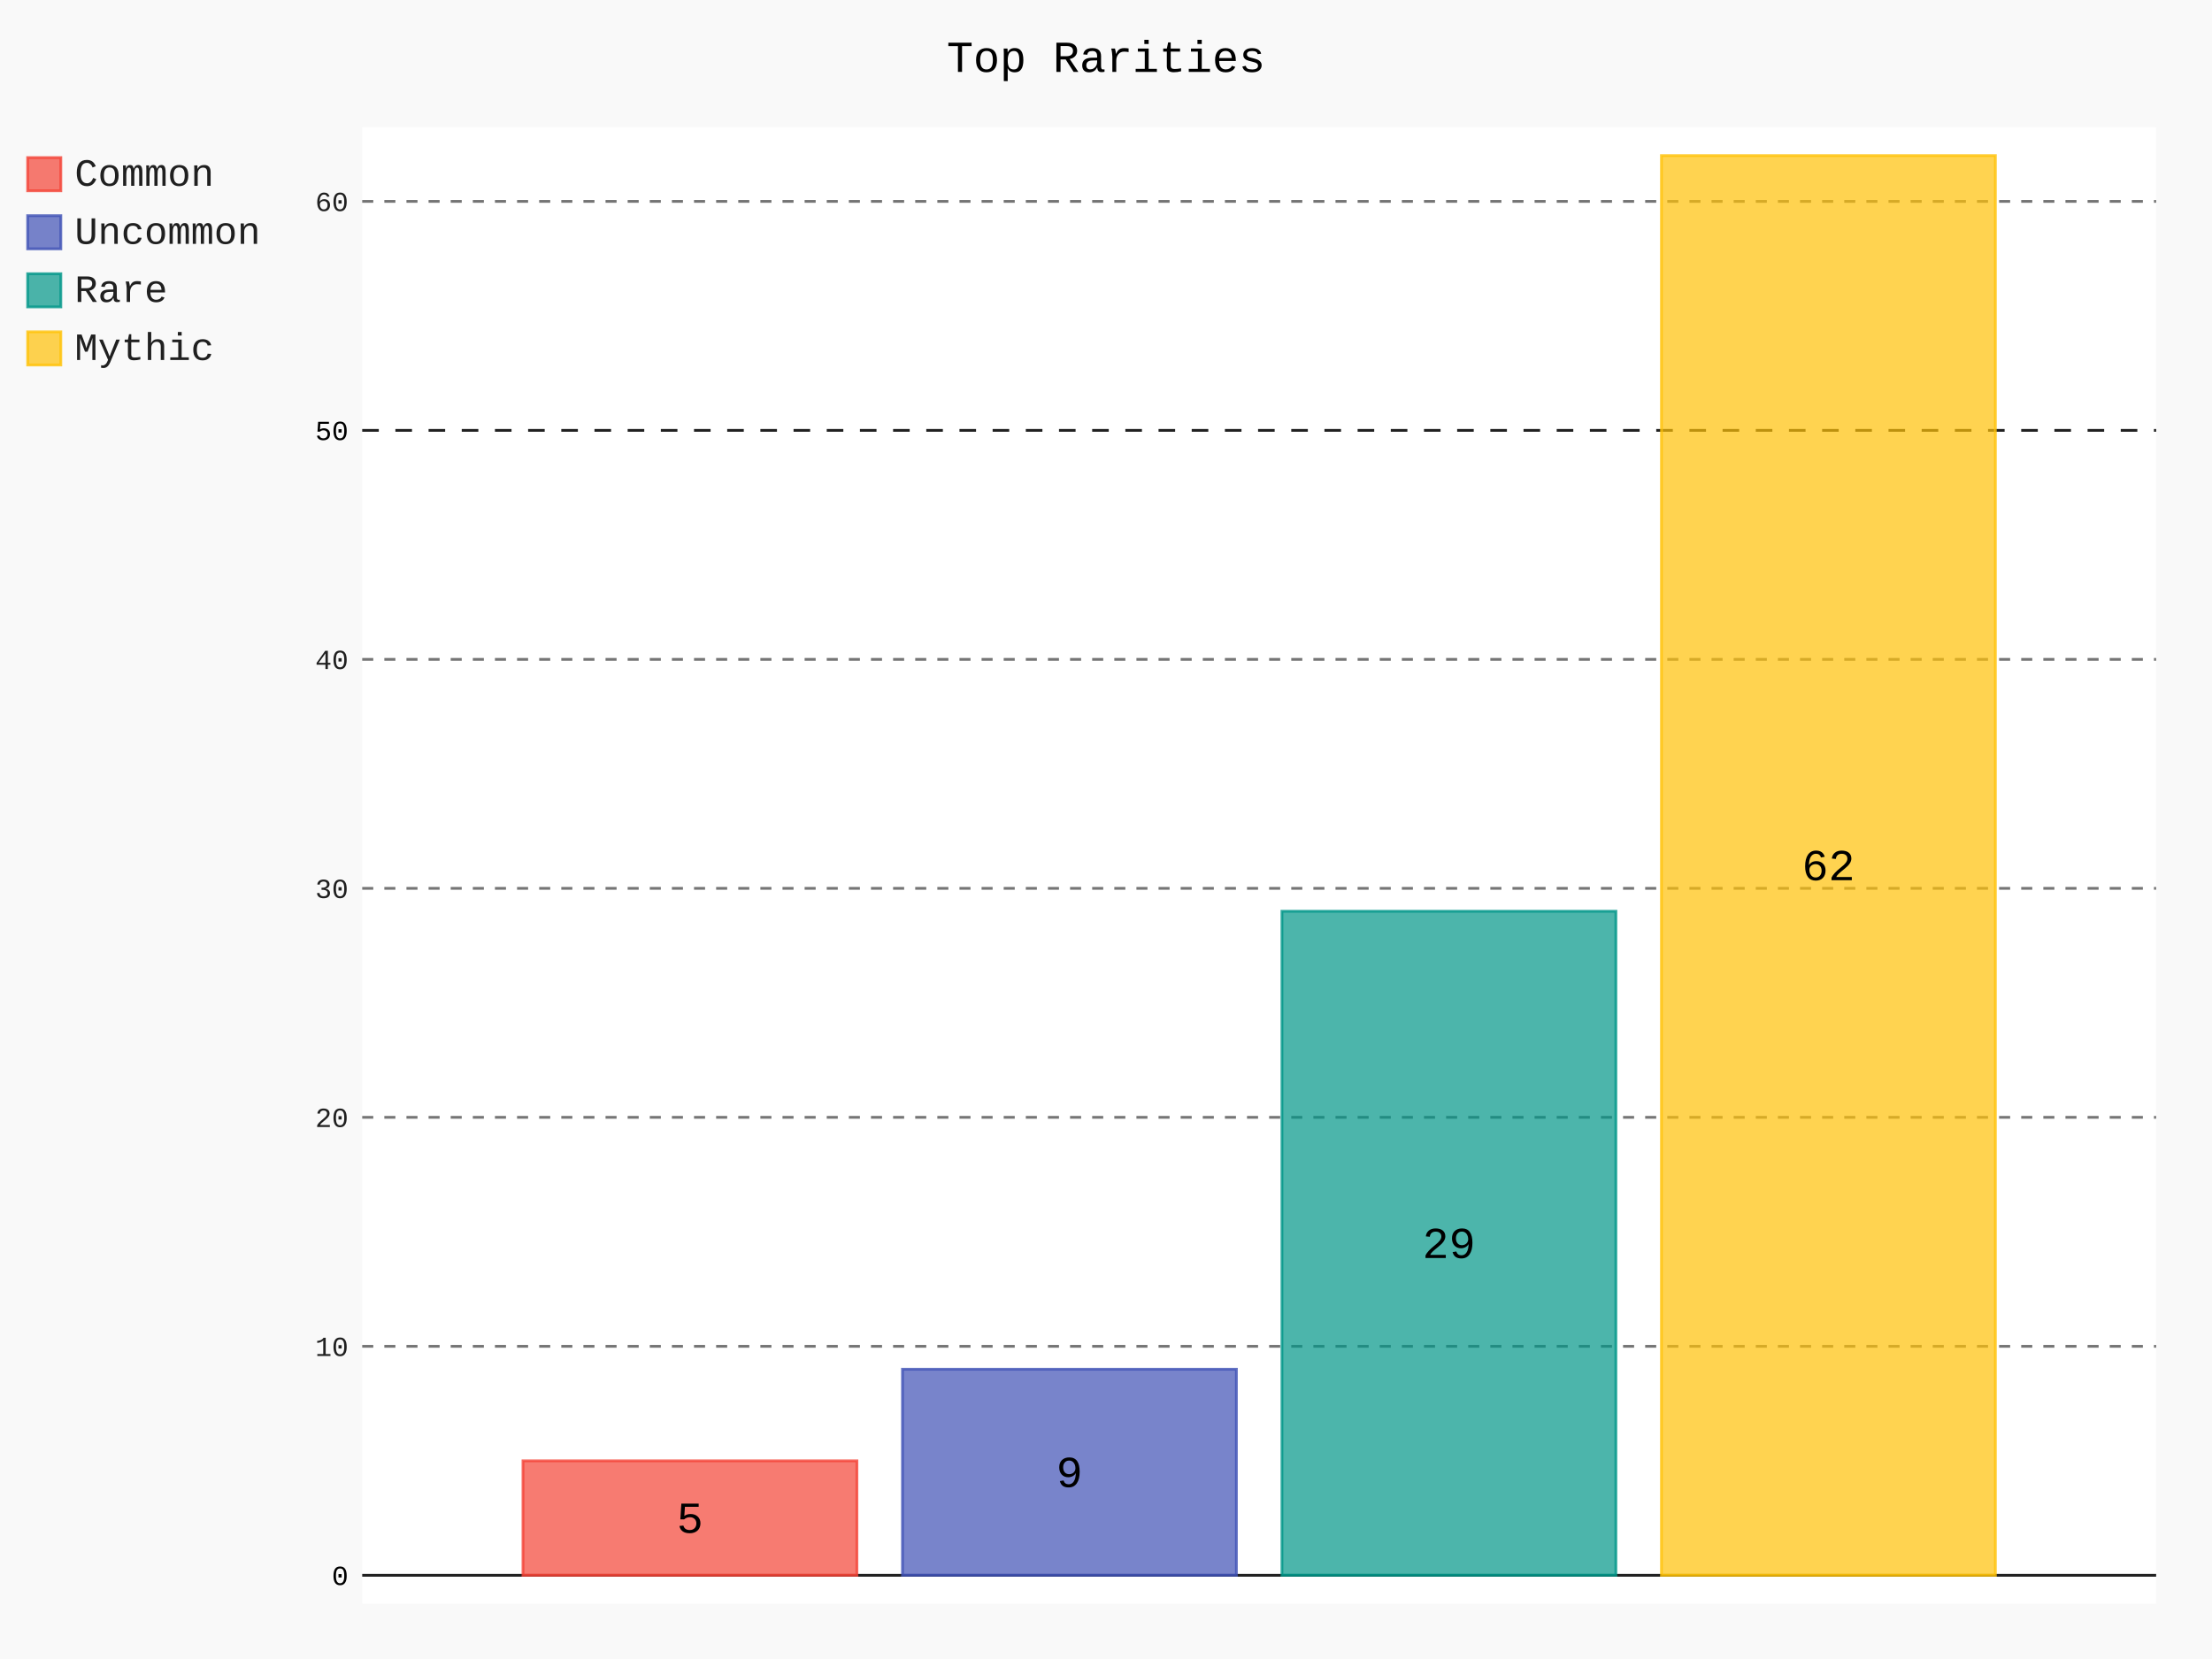
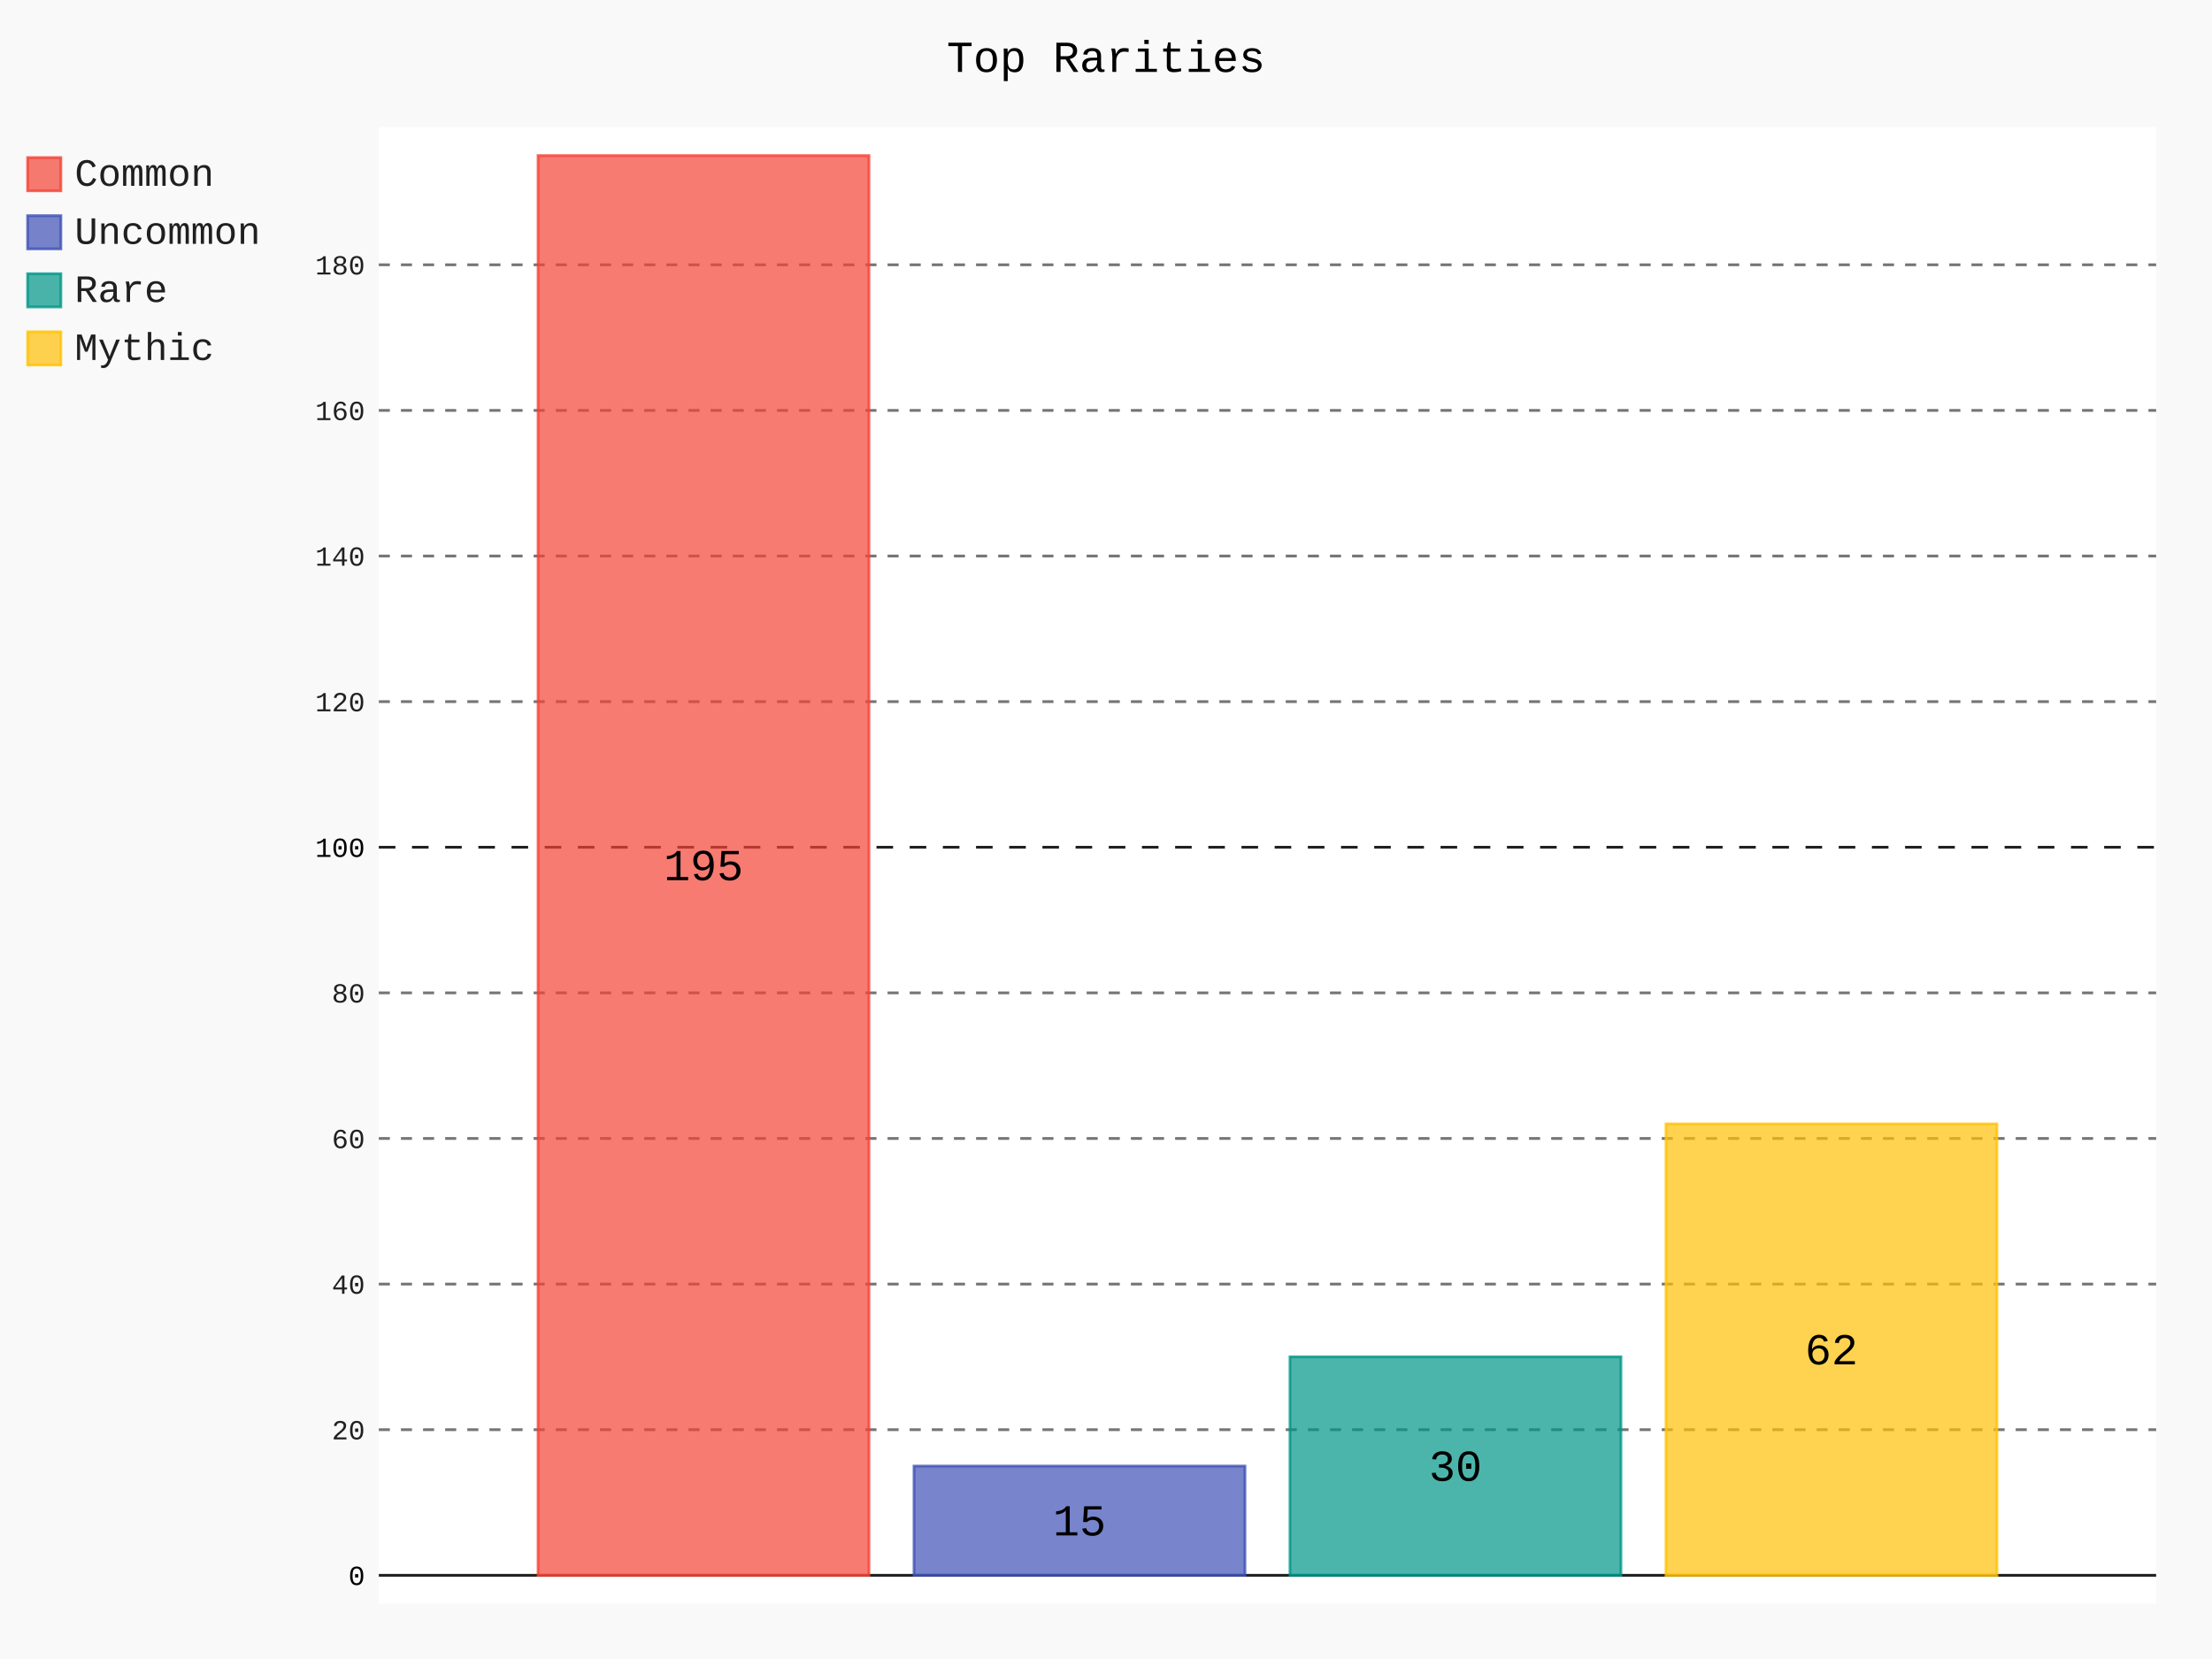
- <svg xmlns="http://www.w3.org/2000/svg" id="chart-2f569183-1fad-44d3-8eb1-f69f3f3591a7" class="pygal-chart" viewBox="0 0 800 600">
+ <svg xmlns="http://www.w3.org/2000/svg" id="chart-6155ac60-e1e4-4616-b70f-a1fea49ccc5e" class="pygal-chart" viewBox="0 0 800 600">
  <defs>
-     <style type="text/css">#chart-2f569183-1fad-44d3-8eb1-f69f3f3591a7{-webkit-user-select:none;-webkit-font-smoothing:antialiased;font-family:Consolas,"Liberation Mono",Menlo,Courier,monospace}#chart-2f569183-1fad-44d3-8eb1-f69f3f3591a7 .title{font-family:Consolas,"Liberation Mono",Menlo,Courier,monospace;font-size:16px}#chart-2f569183-1fad-44d3-8eb1-f69f3f3591a7 .legends .legend text{font-family:Consolas,"Liberation Mono",Menlo,Courier,monospace;font-size:14px}#chart-2f569183-1fad-44d3-8eb1-f69f3f3591a7 .axis text{font-family:Consolas,"Liberation Mono",Menlo,Courier,monospace;font-size:10px}#chart-2f569183-1fad-44d3-8eb1-f69f3f3591a7 .axis text.major{font-family:Consolas,"Liberation Mono",Menlo,Courier,monospace;font-size:10px}#chart-2f569183-1fad-44d3-8eb1-f69f3f3591a7 .text-overlay text.value{font-family:Consolas,"Liberation Mono",Menlo,Courier,monospace;font-size:16px}#chart-2f569183-1fad-44d3-8eb1-f69f3f3591a7 .text-overlay text.label{font-family:Consolas,"Liberation Mono",Menlo,Courier,monospace;font-size:10px}#chart-2f569183-1fad-44d3-8eb1-f69f3f3591a7 .tooltip{font-family:Consolas,"Liberation Mono",Menlo,Courier,monospace;font-size:14px}#chart-2f569183-1fad-44d3-8eb1-f69f3f3591a7 text.no_data{font-family:Consolas,"Liberation Mono",Menlo,Courier,monospace;font-size:64px}
- #chart-2f569183-1fad-44d3-8eb1-f69f3f3591a7{background-color:rgba(249,249,249,1)}#chart-2f569183-1fad-44d3-8eb1-f69f3f3591a7 path,#chart-2f569183-1fad-44d3-8eb1-f69f3f3591a7 line,#chart-2f569183-1fad-44d3-8eb1-f69f3f3591a7 rect,#chart-2f569183-1fad-44d3-8eb1-f69f3f3591a7 circle{-webkit-transition:150ms;-moz-transition:150ms;transition:150ms}#chart-2f569183-1fad-44d3-8eb1-f69f3f3591a7 .graph &gt; .background{fill:rgba(249,249,249,1)}#chart-2f569183-1fad-44d3-8eb1-f69f3f3591a7 .plot &gt; .background{fill:rgba(255,255,255,1)}#chart-2f569183-1fad-44d3-8eb1-f69f3f3591a7 .graph{fill:rgba(0,0,0,.87)}#chart-2f569183-1fad-44d3-8eb1-f69f3f3591a7 text.no_data{fill:rgba(0,0,0,1)}#chart-2f569183-1fad-44d3-8eb1-f69f3f3591a7 .title{fill:rgba(0,0,0,1)}#chart-2f569183-1fad-44d3-8eb1-f69f3f3591a7 .legends .legend text{fill:rgba(0,0,0,.87)}#chart-2f569183-1fad-44d3-8eb1-f69f3f3591a7 .legends .legend:hover text{fill:rgba(0,0,0,1)}#chart-2f569183-1fad-44d3-8eb1-f69f3f3591a7 .axis .line{stroke:rgba(0,0,0,1)}#chart-2f569183-1fad-44d3-8eb1-f69f3f3591a7 .axis .guide.line{stroke:rgba(0,0,0,.54)}#chart-2f569183-1fad-44d3-8eb1-f69f3f3591a7 .axis .major.line{stroke:rgba(0,0,0,.87)}#chart-2f569183-1fad-44d3-8eb1-f69f3f3591a7 .axis text.major{fill:rgba(0,0,0,1)}#chart-2f569183-1fad-44d3-8eb1-f69f3f3591a7 .axis.y .guides:hover .guide.line,#chart-2f569183-1fad-44d3-8eb1-f69f3f3591a7 .line-graph .axis.x .guides:hover .guide.line,#chart-2f569183-1fad-44d3-8eb1-f69f3f3591a7 .stackedline-graph .axis.x .guides:hover .guide.line,#chart-2f569183-1fad-44d3-8eb1-f69f3f3591a7 .xy-graph .axis.x .guides:hover .guide.line{stroke:rgba(0,0,0,1)}#chart-2f569183-1fad-44d3-8eb1-f69f3f3591a7 .axis .guides:hover text{fill:rgba(0,0,0,1)}#chart-2f569183-1fad-44d3-8eb1-f69f3f3591a7 .reactive{fill-opacity:.7;stroke-opacity:.8}#chart-2f569183-1fad-44d3-8eb1-f69f3f3591a7 .ci{stroke:rgba(0,0,0,.87)}#chart-2f569183-1fad-44d3-8eb1-f69f3f3591a7 .reactive.active,#chart-2f569183-1fad-44d3-8eb1-f69f3f3591a7 .active .reactive{fill-opacity:.8;stroke-opacity:.9;stroke-width:4}#chart-2f569183-1fad-44d3-8eb1-f69f3f3591a7 .ci .reactive.active{stroke-width:1.5}#chart-2f569183-1fad-44d3-8eb1-f69f3f3591a7 .series text{fill:rgba(0,0,0,1)}#chart-2f569183-1fad-44d3-8eb1-f69f3f3591a7 .tooltip rect{fill:rgba(255,255,255,1);stroke:rgba(0,0,0,1);-webkit-transition:opacity 150ms;-moz-transition:opacity 150ms;transition:opacity 150ms}#chart-2f569183-1fad-44d3-8eb1-f69f3f3591a7 .tooltip .label{fill:rgba(0,0,0,.87)}#chart-2f569183-1fad-44d3-8eb1-f69f3f3591a7 .tooltip .label{fill:rgba(0,0,0,.87)}#chart-2f569183-1fad-44d3-8eb1-f69f3f3591a7 .tooltip .legend{font-size:.8em;fill:rgba(0,0,0,.54)}#chart-2f569183-1fad-44d3-8eb1-f69f3f3591a7 .tooltip .x_label{font-size:.6em;fill:rgba(0,0,0,1)}#chart-2f569183-1fad-44d3-8eb1-f69f3f3591a7 .tooltip .xlink{font-size:.5em;text-decoration:underline}#chart-2f569183-1fad-44d3-8eb1-f69f3f3591a7 .tooltip .value{font-size:1.5em}#chart-2f569183-1fad-44d3-8eb1-f69f3f3591a7 .bound{font-size:.5em}#chart-2f569183-1fad-44d3-8eb1-f69f3f3591a7 .max-value{font-size:.75em;fill:rgba(0,0,0,.54)}#chart-2f569183-1fad-44d3-8eb1-f69f3f3591a7 .map-element{fill:rgba(255,255,255,1);stroke:rgba(0,0,0,.54) !important}#chart-2f569183-1fad-44d3-8eb1-f69f3f3591a7 .map-element .reactive{fill-opacity:inherit;stroke-opacity:inherit}#chart-2f569183-1fad-44d3-8eb1-f69f3f3591a7 .color-0,#chart-2f569183-1fad-44d3-8eb1-f69f3f3591a7 .color-0 a:visited{stroke:#F44336;fill:#F44336}#chart-2f569183-1fad-44d3-8eb1-f69f3f3591a7 .color-1,#chart-2f569183-1fad-44d3-8eb1-f69f3f3591a7 .color-1 a:visited{stroke:#3F51B5;fill:#3F51B5}#chart-2f569183-1fad-44d3-8eb1-f69f3f3591a7 .color-2,#chart-2f569183-1fad-44d3-8eb1-f69f3f3591a7 .color-2 a:visited{stroke:#009688;fill:#009688}#chart-2f569183-1fad-44d3-8eb1-f69f3f3591a7 .color-3,#chart-2f569183-1fad-44d3-8eb1-f69f3f3591a7 .color-3 a:visited{stroke:#FFC107;fill:#FFC107}#chart-2f569183-1fad-44d3-8eb1-f69f3f3591a7 .text-overlay .color-0 text{fill:black}#chart-2f569183-1fad-44d3-8eb1-f69f3f3591a7 .text-overlay .color-1 text{fill:black}#chart-2f569183-1fad-44d3-8eb1-f69f3f3591a7 .text-overlay .color-2 text{fill:black}#chart-2f569183-1fad-44d3-8eb1-f69f3f3591a7 .text-overlay .color-3 text{fill:black}
- #chart-2f569183-1fad-44d3-8eb1-f69f3f3591a7 text.no_data{text-anchor:middle}#chart-2f569183-1fad-44d3-8eb1-f69f3f3591a7 .guide.line{fill:none}#chart-2f569183-1fad-44d3-8eb1-f69f3f3591a7 .centered{text-anchor:middle}#chart-2f569183-1fad-44d3-8eb1-f69f3f3591a7 .title{text-anchor:middle}#chart-2f569183-1fad-44d3-8eb1-f69f3f3591a7 .legends .legend text{fill-opacity:1}#chart-2f569183-1fad-44d3-8eb1-f69f3f3591a7 .axis.x text{text-anchor:middle}#chart-2f569183-1fad-44d3-8eb1-f69f3f3591a7 .axis.x:not(.web) text[transform]{text-anchor:start}#chart-2f569183-1fad-44d3-8eb1-f69f3f3591a7 .axis.x:not(.web) text[transform].backwards{text-anchor:end}#chart-2f569183-1fad-44d3-8eb1-f69f3f3591a7 .axis.y text{text-anchor:end}#chart-2f569183-1fad-44d3-8eb1-f69f3f3591a7 .axis.y text[transform].backwards{text-anchor:start}#chart-2f569183-1fad-44d3-8eb1-f69f3f3591a7 .axis.y2 text{text-anchor:start}#chart-2f569183-1fad-44d3-8eb1-f69f3f3591a7 .axis.y2 text[transform].backwards{text-anchor:end}#chart-2f569183-1fad-44d3-8eb1-f69f3f3591a7 .axis .guide.line{stroke-dasharray:4,4}#chart-2f569183-1fad-44d3-8eb1-f69f3f3591a7 .axis .major.guide.line{stroke-dasharray:6,6}#chart-2f569183-1fad-44d3-8eb1-f69f3f3591a7 .horizontal .axis.y .guide.line,#chart-2f569183-1fad-44d3-8eb1-f69f3f3591a7 .horizontal .axis.y2 .guide.line,#chart-2f569183-1fad-44d3-8eb1-f69f3f3591a7 .vertical .axis.x .guide.line{opacity:0}#chart-2f569183-1fad-44d3-8eb1-f69f3f3591a7 .horizontal .axis.always_show .guide.line,#chart-2f569183-1fad-44d3-8eb1-f69f3f3591a7 .vertical .axis.always_show .guide.line{opacity:1 !important}#chart-2f569183-1fad-44d3-8eb1-f69f3f3591a7 .axis.y .guides:hover .guide.line,#chart-2f569183-1fad-44d3-8eb1-f69f3f3591a7 .axis.y2 .guides:hover .guide.line,#chart-2f569183-1fad-44d3-8eb1-f69f3f3591a7 .axis.x .guides:hover .guide.line{opacity:1}#chart-2f569183-1fad-44d3-8eb1-f69f3f3591a7 .axis .guides:hover text{opacity:1}#chart-2f569183-1fad-44d3-8eb1-f69f3f3591a7 .nofill{fill:none}#chart-2f569183-1fad-44d3-8eb1-f69f3f3591a7 .subtle-fill{fill-opacity:.2}#chart-2f569183-1fad-44d3-8eb1-f69f3f3591a7 .dot{stroke-width:1px;fill-opacity:1}#chart-2f569183-1fad-44d3-8eb1-f69f3f3591a7 .dot.active{stroke-width:5px}#chart-2f569183-1fad-44d3-8eb1-f69f3f3591a7 .dot.negative{fill:transparent}#chart-2f569183-1fad-44d3-8eb1-f69f3f3591a7 text,#chart-2f569183-1fad-44d3-8eb1-f69f3f3591a7 tspan{stroke:none !important}#chart-2f569183-1fad-44d3-8eb1-f69f3f3591a7 .series text.active{opacity:1}#chart-2f569183-1fad-44d3-8eb1-f69f3f3591a7 .tooltip rect{fill-opacity:.95;stroke-width:.5}#chart-2f569183-1fad-44d3-8eb1-f69f3f3591a7 .tooltip text{fill-opacity:1}#chart-2f569183-1fad-44d3-8eb1-f69f3f3591a7 .showable{visibility:hidden}#chart-2f569183-1fad-44d3-8eb1-f69f3f3591a7 .showable.shown{visibility:visible}#chart-2f569183-1fad-44d3-8eb1-f69f3f3591a7 .gauge-background{fill:rgba(229,229,229,1);stroke:none}#chart-2f569183-1fad-44d3-8eb1-f69f3f3591a7 .bg-lines{stroke:rgba(249,249,249,1);stroke-width:2px}</style>
+     <style type="text/css">#chart-6155ac60-e1e4-4616-b70f-a1fea49ccc5e{-webkit-user-select:none;-webkit-font-smoothing:antialiased;font-family:Consolas,"Liberation Mono",Menlo,Courier,monospace}#chart-6155ac60-e1e4-4616-b70f-a1fea49ccc5e .title{font-family:Consolas,"Liberation Mono",Menlo,Courier,monospace;font-size:16px}#chart-6155ac60-e1e4-4616-b70f-a1fea49ccc5e .legends .legend text{font-family:Consolas,"Liberation Mono",Menlo,Courier,monospace;font-size:14px}#chart-6155ac60-e1e4-4616-b70f-a1fea49ccc5e .axis text{font-family:Consolas,"Liberation Mono",Menlo,Courier,monospace;font-size:10px}#chart-6155ac60-e1e4-4616-b70f-a1fea49ccc5e .axis text.major{font-family:Consolas,"Liberation Mono",Menlo,Courier,monospace;font-size:10px}#chart-6155ac60-e1e4-4616-b70f-a1fea49ccc5e .text-overlay text.value{font-family:Consolas,"Liberation Mono",Menlo,Courier,monospace;font-size:16px}#chart-6155ac60-e1e4-4616-b70f-a1fea49ccc5e .text-overlay text.label{font-family:Consolas,"Liberation Mono",Menlo,Courier,monospace;font-size:10px}#chart-6155ac60-e1e4-4616-b70f-a1fea49ccc5e .tooltip{font-family:Consolas,"Liberation Mono",Menlo,Courier,monospace;font-size:14px}#chart-6155ac60-e1e4-4616-b70f-a1fea49ccc5e text.no_data{font-family:Consolas,"Liberation Mono",Menlo,Courier,monospace;font-size:64px}
+ #chart-6155ac60-e1e4-4616-b70f-a1fea49ccc5e{background-color:rgba(249,249,249,1)}#chart-6155ac60-e1e4-4616-b70f-a1fea49ccc5e path,#chart-6155ac60-e1e4-4616-b70f-a1fea49ccc5e line,#chart-6155ac60-e1e4-4616-b70f-a1fea49ccc5e rect,#chart-6155ac60-e1e4-4616-b70f-a1fea49ccc5e circle{-webkit-transition:150ms;-moz-transition:150ms;transition:150ms}#chart-6155ac60-e1e4-4616-b70f-a1fea49ccc5e .graph &gt; .background{fill:rgba(249,249,249,1)}#chart-6155ac60-e1e4-4616-b70f-a1fea49ccc5e .plot &gt; .background{fill:rgba(255,255,255,1)}#chart-6155ac60-e1e4-4616-b70f-a1fea49ccc5e .graph{fill:rgba(0,0,0,.87)}#chart-6155ac60-e1e4-4616-b70f-a1fea49ccc5e text.no_data{fill:rgba(0,0,0,1)}#chart-6155ac60-e1e4-4616-b70f-a1fea49ccc5e .title{fill:rgba(0,0,0,1)}#chart-6155ac60-e1e4-4616-b70f-a1fea49ccc5e .legends .legend text{fill:rgba(0,0,0,.87)}#chart-6155ac60-e1e4-4616-b70f-a1fea49ccc5e .legends .legend:hover text{fill:rgba(0,0,0,1)}#chart-6155ac60-e1e4-4616-b70f-a1fea49ccc5e .axis .line{stroke:rgba(0,0,0,1)}#chart-6155ac60-e1e4-4616-b70f-a1fea49ccc5e .axis .guide.line{stroke:rgba(0,0,0,.54)}#chart-6155ac60-e1e4-4616-b70f-a1fea49ccc5e .axis .major.line{stroke:rgba(0,0,0,.87)}#chart-6155ac60-e1e4-4616-b70f-a1fea49ccc5e .axis text.major{fill:rgba(0,0,0,1)}#chart-6155ac60-e1e4-4616-b70f-a1fea49ccc5e .axis.y .guides:hover .guide.line,#chart-6155ac60-e1e4-4616-b70f-a1fea49ccc5e .line-graph .axis.x .guides:hover .guide.line,#chart-6155ac60-e1e4-4616-b70f-a1fea49ccc5e .stackedline-graph .axis.x .guides:hover .guide.line,#chart-6155ac60-e1e4-4616-b70f-a1fea49ccc5e .xy-graph .axis.x .guides:hover .guide.line{stroke:rgba(0,0,0,1)}#chart-6155ac60-e1e4-4616-b70f-a1fea49ccc5e .axis .guides:hover text{fill:rgba(0,0,0,1)}#chart-6155ac60-e1e4-4616-b70f-a1fea49ccc5e .reactive{fill-opacity:.7;stroke-opacity:.8}#chart-6155ac60-e1e4-4616-b70f-a1fea49ccc5e .ci{stroke:rgba(0,0,0,.87)}#chart-6155ac60-e1e4-4616-b70f-a1fea49ccc5e .reactive.active,#chart-6155ac60-e1e4-4616-b70f-a1fea49ccc5e .active .reactive{fill-opacity:.8;stroke-opacity:.9;stroke-width:4}#chart-6155ac60-e1e4-4616-b70f-a1fea49ccc5e .ci .reactive.active{stroke-width:1.5}#chart-6155ac60-e1e4-4616-b70f-a1fea49ccc5e .series text{fill:rgba(0,0,0,1)}#chart-6155ac60-e1e4-4616-b70f-a1fea49ccc5e .tooltip rect{fill:rgba(255,255,255,1);stroke:rgba(0,0,0,1);-webkit-transition:opacity 150ms;-moz-transition:opacity 150ms;transition:opacity 150ms}#chart-6155ac60-e1e4-4616-b70f-a1fea49ccc5e .tooltip .label{fill:rgba(0,0,0,.87)}#chart-6155ac60-e1e4-4616-b70f-a1fea49ccc5e .tooltip .label{fill:rgba(0,0,0,.87)}#chart-6155ac60-e1e4-4616-b70f-a1fea49ccc5e .tooltip .legend{font-size:.8em;fill:rgba(0,0,0,.54)}#chart-6155ac60-e1e4-4616-b70f-a1fea49ccc5e .tooltip .x_label{font-size:.6em;fill:rgba(0,0,0,1)}#chart-6155ac60-e1e4-4616-b70f-a1fea49ccc5e .tooltip .xlink{font-size:.5em;text-decoration:underline}#chart-6155ac60-e1e4-4616-b70f-a1fea49ccc5e .tooltip .value{font-size:1.5em}#chart-6155ac60-e1e4-4616-b70f-a1fea49ccc5e .bound{font-size:.5em}#chart-6155ac60-e1e4-4616-b70f-a1fea49ccc5e .max-value{font-size:.75em;fill:rgba(0,0,0,.54)}#chart-6155ac60-e1e4-4616-b70f-a1fea49ccc5e .map-element{fill:rgba(255,255,255,1);stroke:rgba(0,0,0,.54) !important}#chart-6155ac60-e1e4-4616-b70f-a1fea49ccc5e .map-element .reactive{fill-opacity:inherit;stroke-opacity:inherit}#chart-6155ac60-e1e4-4616-b70f-a1fea49ccc5e .color-0,#chart-6155ac60-e1e4-4616-b70f-a1fea49ccc5e .color-0 a:visited{stroke:#F44336;fill:#F44336}#chart-6155ac60-e1e4-4616-b70f-a1fea49ccc5e .color-1,#chart-6155ac60-e1e4-4616-b70f-a1fea49ccc5e .color-1 a:visited{stroke:#3F51B5;fill:#3F51B5}#chart-6155ac60-e1e4-4616-b70f-a1fea49ccc5e .color-2,#chart-6155ac60-e1e4-4616-b70f-a1fea49ccc5e .color-2 a:visited{stroke:#009688;fill:#009688}#chart-6155ac60-e1e4-4616-b70f-a1fea49ccc5e .color-3,#chart-6155ac60-e1e4-4616-b70f-a1fea49ccc5e .color-3 a:visited{stroke:#FFC107;fill:#FFC107}#chart-6155ac60-e1e4-4616-b70f-a1fea49ccc5e .text-overlay .color-0 text{fill:black}#chart-6155ac60-e1e4-4616-b70f-a1fea49ccc5e .text-overlay .color-1 text{fill:black}#chart-6155ac60-e1e4-4616-b70f-a1fea49ccc5e .text-overlay .color-2 text{fill:black}#chart-6155ac60-e1e4-4616-b70f-a1fea49ccc5e .text-overlay .color-3 text{fill:black}
+ #chart-6155ac60-e1e4-4616-b70f-a1fea49ccc5e text.no_data{text-anchor:middle}#chart-6155ac60-e1e4-4616-b70f-a1fea49ccc5e .guide.line{fill:none}#chart-6155ac60-e1e4-4616-b70f-a1fea49ccc5e .centered{text-anchor:middle}#chart-6155ac60-e1e4-4616-b70f-a1fea49ccc5e .title{text-anchor:middle}#chart-6155ac60-e1e4-4616-b70f-a1fea49ccc5e .legends .legend text{fill-opacity:1}#chart-6155ac60-e1e4-4616-b70f-a1fea49ccc5e .axis.x text{text-anchor:middle}#chart-6155ac60-e1e4-4616-b70f-a1fea49ccc5e .axis.x:not(.web) text[transform]{text-anchor:start}#chart-6155ac60-e1e4-4616-b70f-a1fea49ccc5e .axis.x:not(.web) text[transform].backwards{text-anchor:end}#chart-6155ac60-e1e4-4616-b70f-a1fea49ccc5e .axis.y text{text-anchor:end}#chart-6155ac60-e1e4-4616-b70f-a1fea49ccc5e .axis.y text[transform].backwards{text-anchor:start}#chart-6155ac60-e1e4-4616-b70f-a1fea49ccc5e .axis.y2 text{text-anchor:start}#chart-6155ac60-e1e4-4616-b70f-a1fea49ccc5e .axis.y2 text[transform].backwards{text-anchor:end}#chart-6155ac60-e1e4-4616-b70f-a1fea49ccc5e .axis .guide.line{stroke-dasharray:4,4}#chart-6155ac60-e1e4-4616-b70f-a1fea49ccc5e .axis .major.guide.line{stroke-dasharray:6,6}#chart-6155ac60-e1e4-4616-b70f-a1fea49ccc5e .horizontal .axis.y .guide.line,#chart-6155ac60-e1e4-4616-b70f-a1fea49ccc5e .horizontal .axis.y2 .guide.line,#chart-6155ac60-e1e4-4616-b70f-a1fea49ccc5e .vertical .axis.x .guide.line{opacity:0}#chart-6155ac60-e1e4-4616-b70f-a1fea49ccc5e .horizontal .axis.always_show .guide.line,#chart-6155ac60-e1e4-4616-b70f-a1fea49ccc5e .vertical .axis.always_show .guide.line{opacity:1 !important}#chart-6155ac60-e1e4-4616-b70f-a1fea49ccc5e .axis.y .guides:hover .guide.line,#chart-6155ac60-e1e4-4616-b70f-a1fea49ccc5e .axis.y2 .guides:hover .guide.line,#chart-6155ac60-e1e4-4616-b70f-a1fea49ccc5e .axis.x .guides:hover .guide.line{opacity:1}#chart-6155ac60-e1e4-4616-b70f-a1fea49ccc5e .axis .guides:hover text{opacity:1}#chart-6155ac60-e1e4-4616-b70f-a1fea49ccc5e .nofill{fill:none}#chart-6155ac60-e1e4-4616-b70f-a1fea49ccc5e .subtle-fill{fill-opacity:.2}#chart-6155ac60-e1e4-4616-b70f-a1fea49ccc5e .dot{stroke-width:1px;fill-opacity:1}#chart-6155ac60-e1e4-4616-b70f-a1fea49ccc5e .dot.active{stroke-width:5px}#chart-6155ac60-e1e4-4616-b70f-a1fea49ccc5e .dot.negative{fill:transparent}#chart-6155ac60-e1e4-4616-b70f-a1fea49ccc5e text,#chart-6155ac60-e1e4-4616-b70f-a1fea49ccc5e tspan{stroke:none !important}#chart-6155ac60-e1e4-4616-b70f-a1fea49ccc5e .series text.active{opacity:1}#chart-6155ac60-e1e4-4616-b70f-a1fea49ccc5e .tooltip rect{fill-opacity:.95;stroke-width:.5}#chart-6155ac60-e1e4-4616-b70f-a1fea49ccc5e .tooltip text{fill-opacity:1}#chart-6155ac60-e1e4-4616-b70f-a1fea49ccc5e .showable{visibility:hidden}#chart-6155ac60-e1e4-4616-b70f-a1fea49ccc5e .showable.shown{visibility:visible}#chart-6155ac60-e1e4-4616-b70f-a1fea49ccc5e .gauge-background{fill:rgba(229,229,229,1);stroke:none}#chart-6155ac60-e1e4-4616-b70f-a1fea49ccc5e .bg-lines{stroke:rgba(249,249,249,1);stroke-width:2px}</style>
  </defs>
  <g class="graph bar-graph vertical">
    <rect class="background" height="600" width="800" x="0" y="0" />
-     <g class="plot" transform="translate(131, 46)">
-       <rect class="background" height="534" width="648.8" x="0" y="0" />
+     <g class="plot" transform="translate(137, 46)">
+       <rect class="background" height="534" width="642.8" x="0" y="0" />
      <g class="axis y always_show">
        <g class="guides">
-           <path class="axis major line" d="M0 523.731 h648.8" />
+           <path class="axis major line" d="M0 523.731 h642.8" />
          <text class="major" x="-5" y="527.231">0</text>
        </g>
        <g class="guides">
-           <path class="guide line" d="M0 440.914 h648.8" />
-           <text class="" x="-5" y="444.414">10</text>
+           <path class="guide line" d="M0 471.068 h642.8" />
+           <text class="" x="-5" y="474.568">20</text>
        </g>
        <g class="guides">
-           <path class="guide line" d="M0 358.098 h648.8" />
-           <text class="" x="-5" y="361.598">20</text>
+           <path class="guide line" d="M0 418.405 h642.8" />
+           <text class="" x="-5" y="421.905">40</text>
        </g>
        <g class="guides">
-           <path class="guide line" d="M0 275.282 h648.8" />
-           <text class="" x="-5" y="278.782">30</text>
+           <path class="guide line" d="M0 365.743 h642.8" />
+           <text class="" x="-5" y="369.243">60</text>
        </g>
        <g class="guides">
-           <path class="guide line" d="M0 192.465 h648.8" />
-           <text class="" x="-5" y="195.965">40</text>
+           <path class="guide line" d="M0 313.08 h642.8" />
+           <text class="" x="-5" y="316.58">80</text>
        </g>
        <g class="guides">
-           <path class="major guide line" d="M0 109.649 h648.8" />
-           <text class="major" x="-5" y="113.149">50</text>
+           <path class="major guide line" d="M0 260.417 h642.8" />
+           <text class="major" x="-5" y="263.917">100</text>
        </g>
        <g class="guides">
-           <path class="guide line" d="M0 26.833 h648.8" />
-           <text class="" x="-5" y="30.333">60</text>
+           <path class="guide line" d="M0 207.754 h642.8" />
+           <text class="" x="-5" y="211.254">120</text>
+         </g>
+         <g class="guides">
+           <path class="guide line" d="M0 155.092 h642.8" />
+           <text class="" x="-5" y="158.592">140</text>
+         </g>
+         <g class="guides">
+           <path class="guide line" d="M0 102.429 h642.8" />
+           <text class="" x="-5" y="105.929">160</text>
+         </g>
+         <g class="guides">
+           <path class="guide line" d="M0 49.766 h642.8" />
+           <text class="" x="-5" y="53.266">180</text>
        </g>
      </g>
      <g class="series serie-0 color-0">
        <g class="bars">
          <g class="bar">
-             <rect class="rect reactive tooltip-trigger" height="41.408" rx="0" ry="0" width="120.777" x="58.142" y="482.323" />
+             <rect class="rect reactive tooltip-trigger" height="513.462" rx="0" ry="0" width="119.66" x="57.605" y="10.269" />
          </g>
        </g>
      </g>
      <g class="series serie-1 color-1">
        <g class="bars">
          <g class="bar">
-             <rect class="rect reactive tooltip-trigger" height="74.535" rx="0" ry="0" width="120.777" x="195.389" y="449.196" />
+             <rect class="rect reactive tooltip-trigger" height="39.497" rx="0" ry="0" width="119.66" x="193.582" y="484.234" />
          </g>
        </g>
      </g>
      <g class="series serie-2 color-2">
        <g class="bars">
          <g class="bar">
-             <rect class="rect reactive tooltip-trigger" height="240.167" rx="0" ry="0" width="120.777" x="332.635" y="283.563" />
+             <rect class="rect reactive tooltip-trigger" height="78.994" rx="0" ry="0" width="119.66" x="329.559" y="444.737" />
          </g>
        </g>
      </g>
      <g class="series serie-3 color-3">
        <g class="bars">
          <g class="bar">
-             <rect class="rect reactive tooltip-trigger" height="513.462" rx="0" ry="0" width="120.777" x="469.881" y="10.269" />
+             <rect class="rect reactive tooltip-trigger" height="163.254" rx="0" ry="0" width="119.66" x="465.536" y="360.476" />
          </g>
        </g>
      </g>
    </g>
    <g class="titles">
      <text class="title plot_title" x="400.0" y="26">Top Rarities</text>
    </g>
-     <g class="plot overlay" transform="translate(131, 46)">
+     <g class="plot overlay" transform="translate(137, 46)">
      <g class="series serie-0 color-0" />
      <g class="series serie-1 color-1" />
      <g class="series serie-2 color-2" />
      <g class="series serie-3 color-3" />
    </g>
-     <g class="plot text-overlay" transform="translate(131, 46)">
+     <g class="plot text-overlay" transform="translate(137, 46)">
      <g class="series serie-0 color-0">
-         <text class="value" text-anchor="middle" x="118.531" y="508.36">5</text>
+         <text class="value" text-anchor="middle" x="117.435" y="272.333">195</text>
      </g>
      <g class="series serie-1 color-1">
-         <text class="value" text-anchor="middle" x="255.777" y="491.797">9</text>
+         <text class="value" text-anchor="middle" x="253.412" y="509.316">15</text>
      </g>
      <g class="series serie-2 color-2">
-         <text class="value" text-anchor="middle" x="393.023" y="408.98">29</text>
+         <text class="value" text-anchor="middle" x="389.388" y="489.567">30</text>
      </g>
      <g class="series serie-3 color-3">
-         <text class="value" text-anchor="middle" x="530.269" y="272.333">62</text>
+         <text class="value" text-anchor="middle" x="525.365" y="447.437">62</text>
      </g>
    </g>
-     <g class="plot tooltip-overlay" transform="translate(131, 46)">
+     <g class="plot tooltip-overlay" transform="translate(137, 46)">
      <g class="tooltip" style="opacity: 0" transform="translate(0 0)">
        <rect class="tooltip-box" height="0" rx="0" ry="0" width="0" />
        <g class="text" />
      </g>
    </g>
    <g class="legends" transform="translate(10, 56)">
      <g class="legend reactive activate-serie" id="activate-serie-0">
        <rect class="color-0 reactive" height="12" width="12" x="0.0" y="1.0" />
        <text x="17.0" y="11.2">Common</text>
      </g>
      <g class="legend reactive activate-serie" id="activate-serie-1">
        <rect class="color-1 reactive" height="12" width="12" x="0.0" y="22.0" />
        <text x="17.0" y="32.2">Uncommon</text>
      </g>
      <g class="legend reactive activate-serie" id="activate-serie-2">
        <rect class="color-2 reactive" height="12" width="12" x="0.0" y="43.0" />
        <text x="17.0" y="53.2">Rare</text>
      </g>
      <g class="legend reactive activate-serie" id="activate-serie-3">
        <rect class="color-3 reactive" height="12" width="12" x="0.0" y="64.0" />
        <text x="17.0" y="74.2">Mythic</text>
      </g>
    </g>
    <g class="legends" transform="translate(790, 56)" />
  </g>
</svg>
